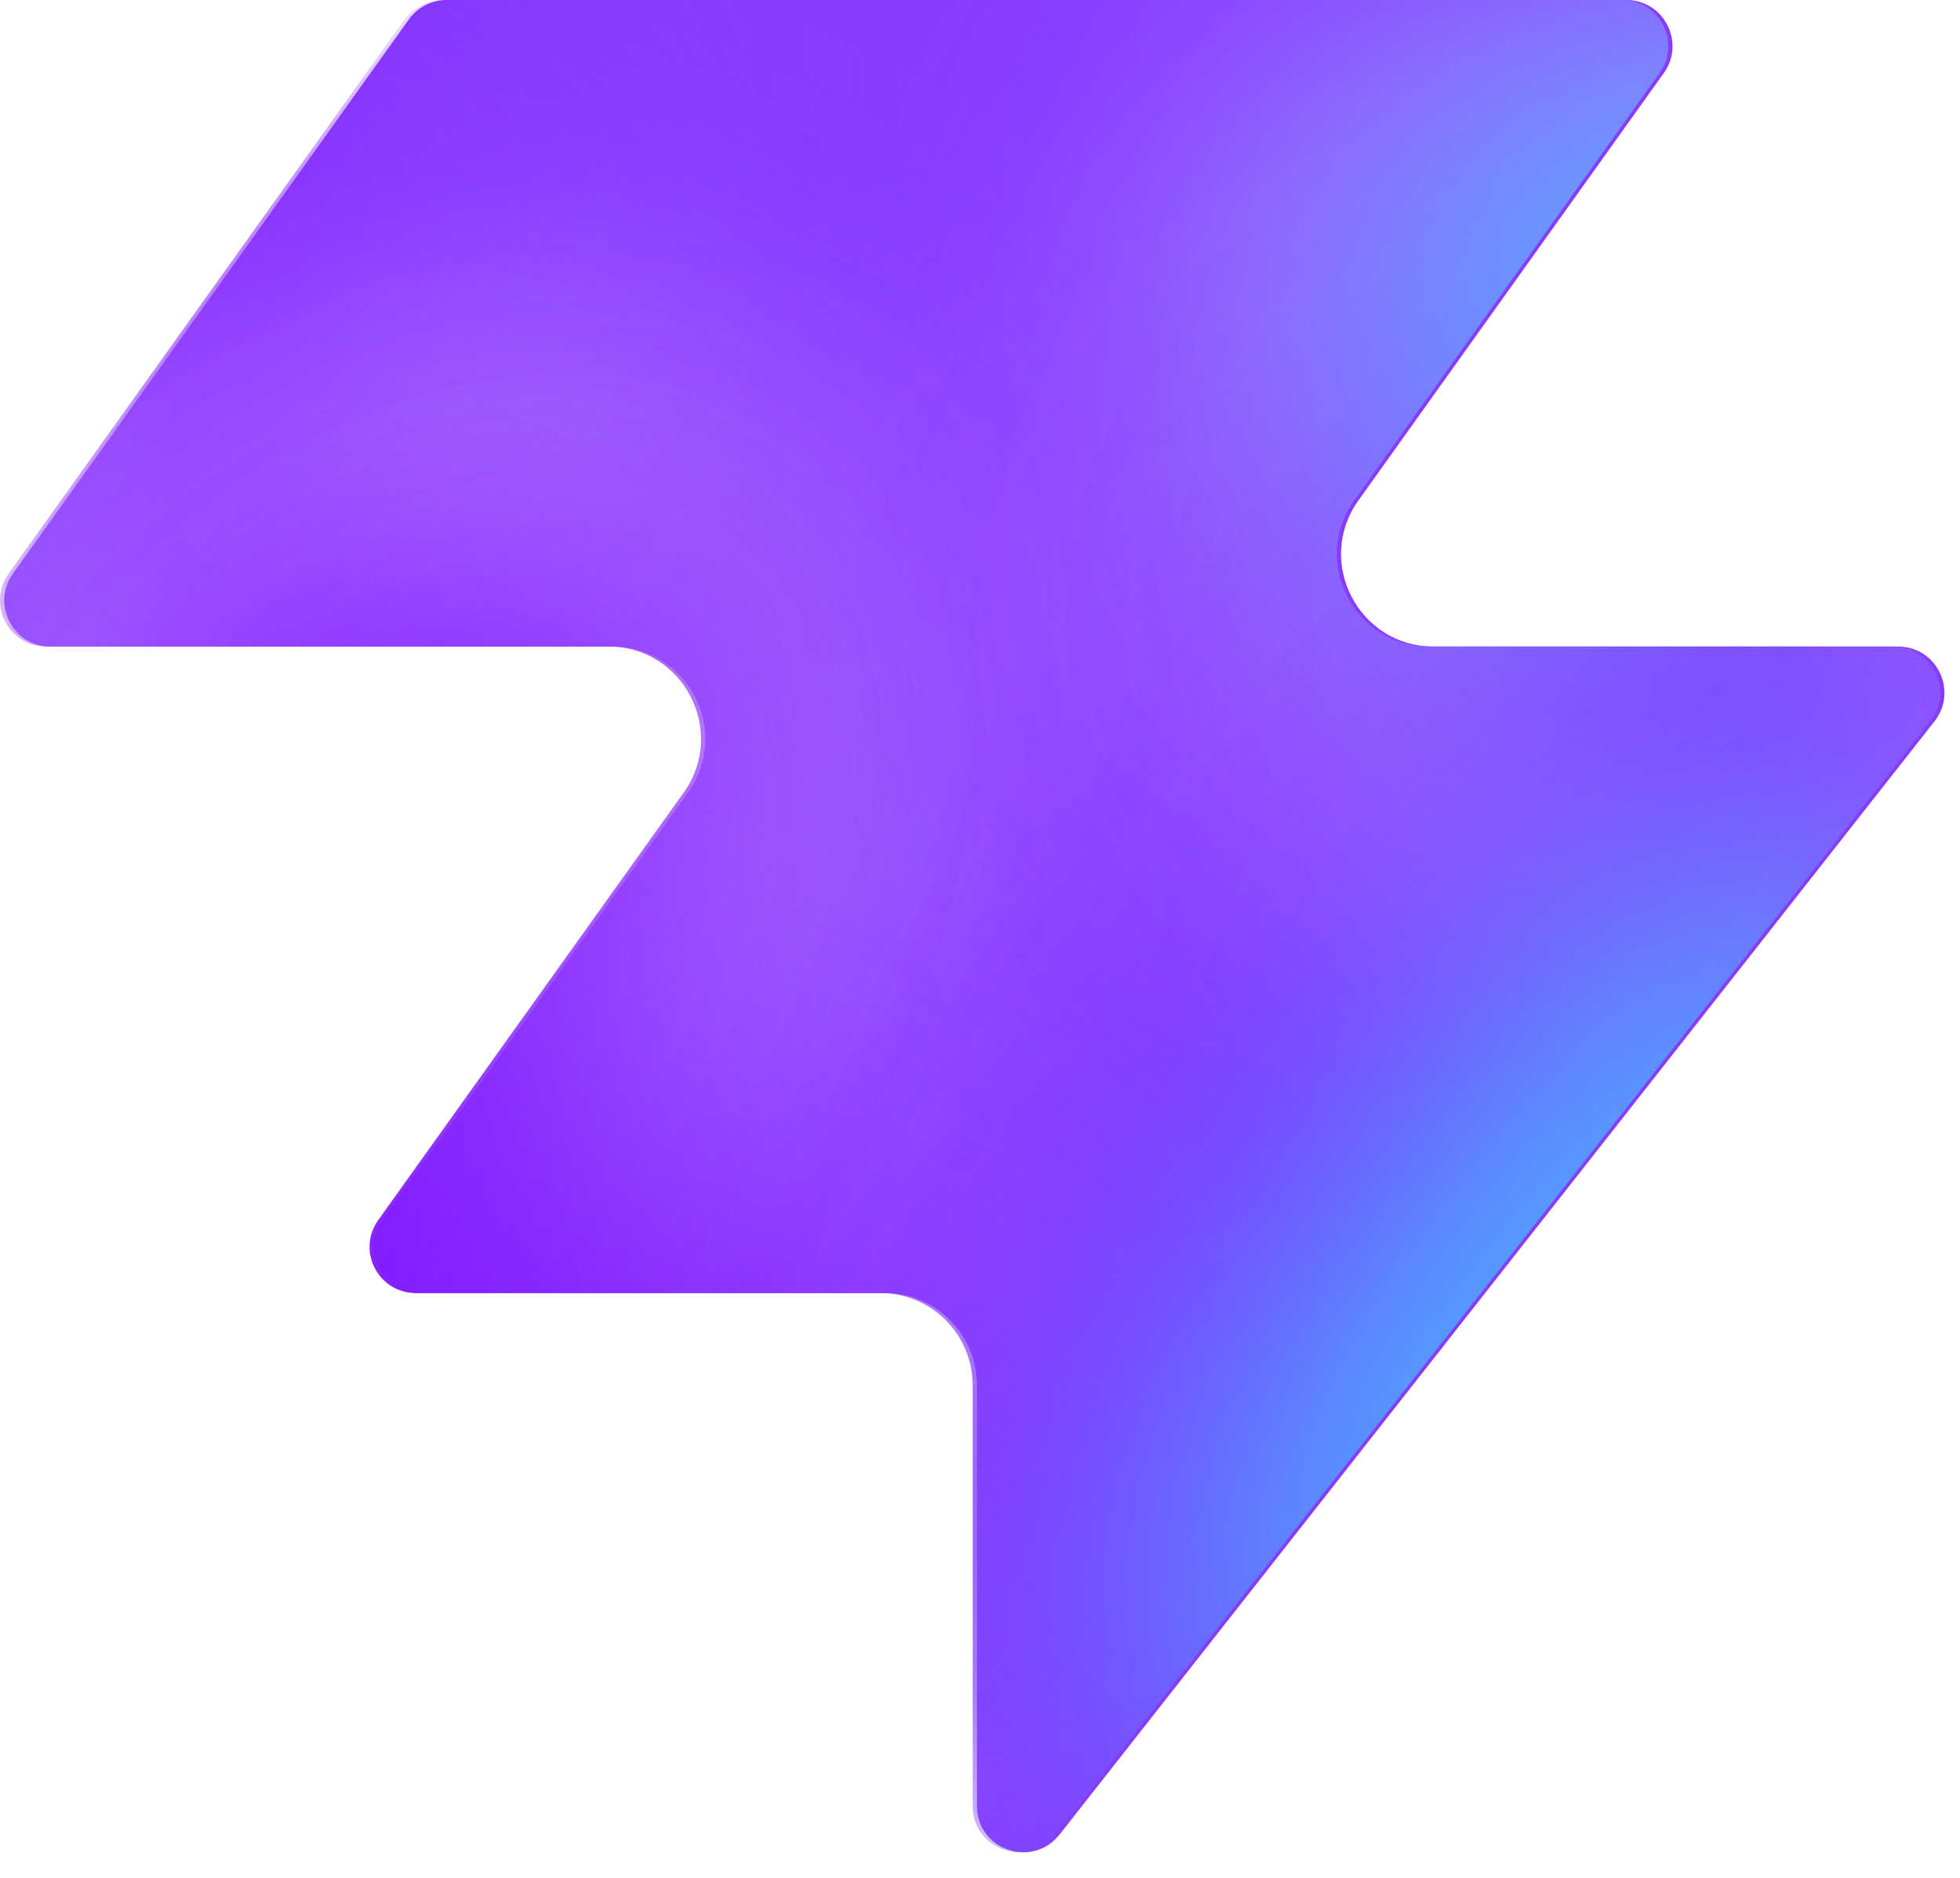
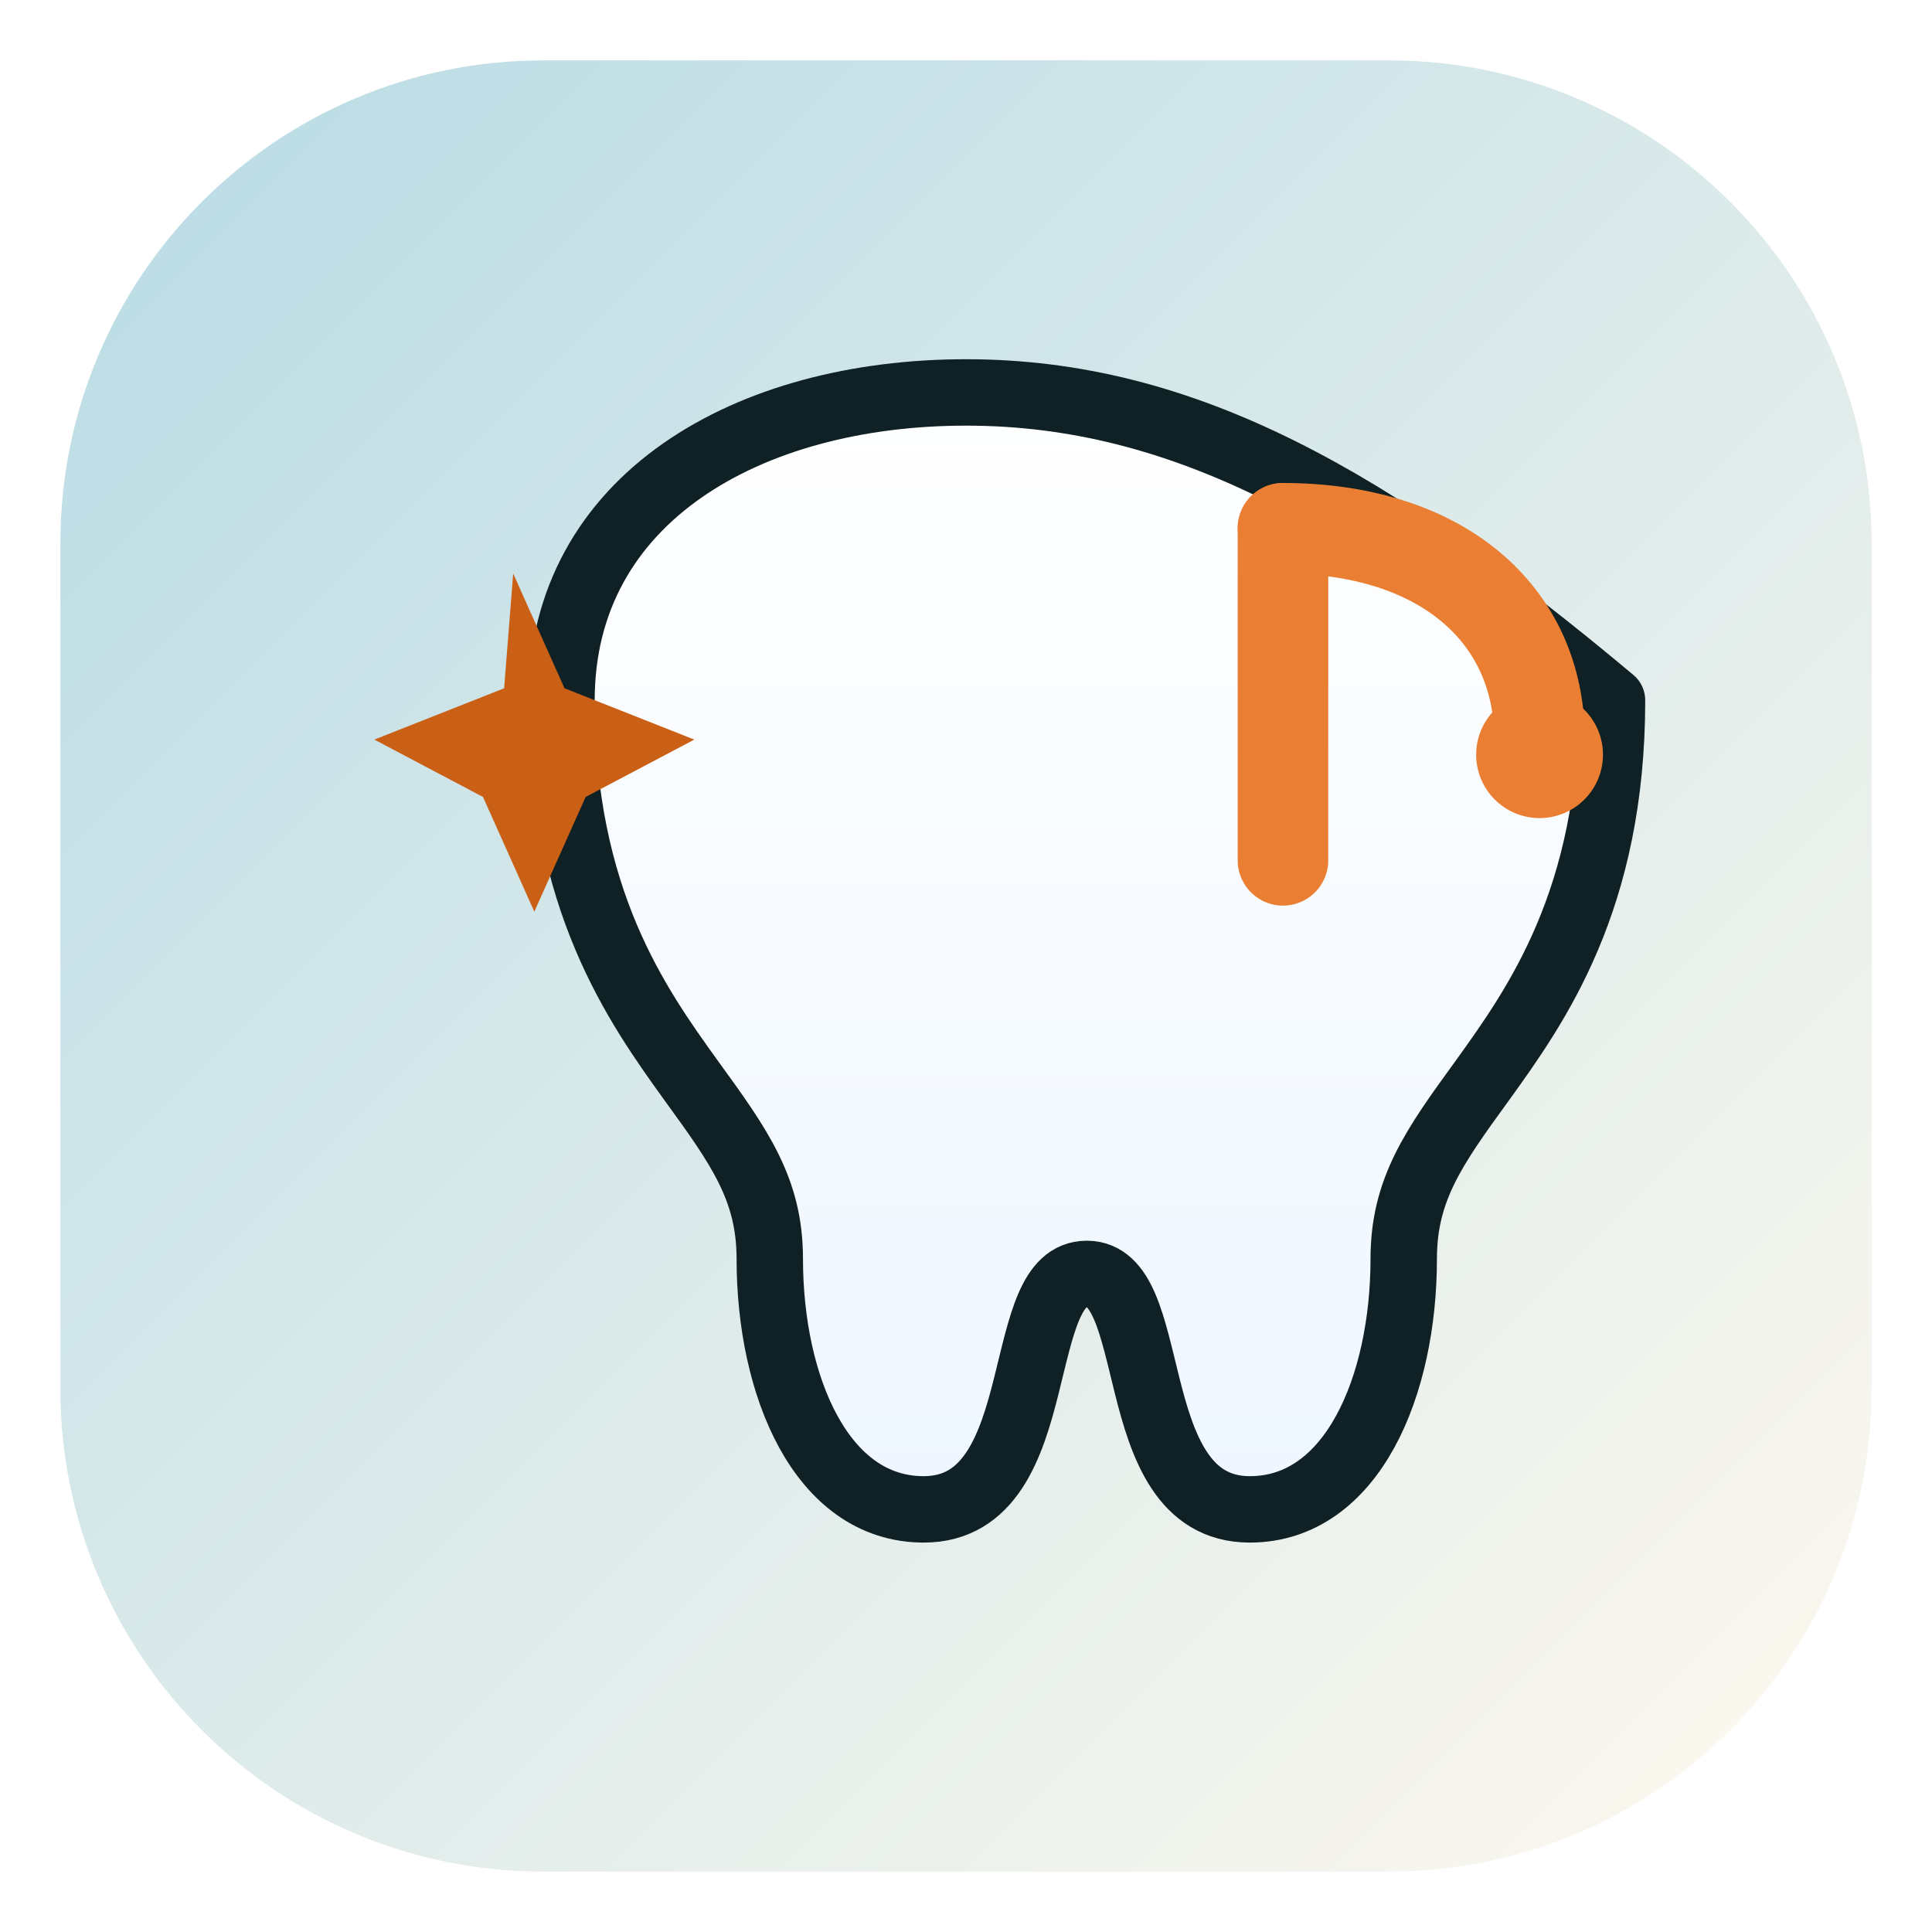
- <svg xmlns="http://www.w3.org/2000/svg" width="48" height="46" fill="none" viewBox="0 0 48 46">
-   <path fill="#863bff" d="M25.946 44.938c-.664.845-2.021.375-2.021-.698V33.937a2.26 2.26 0 0 0-2.262-2.262H10.287c-.92 0-1.456-1.04-.92-1.788l7.48-10.471c1.07-1.497 0-3.578-1.842-3.578H1.237c-.92 0-1.456-1.04-.92-1.788L10.013.474c.214-.297.556-.474.92-.474h28.894c.92 0 1.456 1.04.92 1.788l-7.48 10.471c-1.07 1.498 0 3.579 1.842 3.579h11.377c.943 0 1.473 1.088.89 1.83L25.947 44.94z" style="fill:#863bff;fill:color(display-p3 .525 .23 1);fill-opacity:1" />
-   <mask id="a" width="48" height="46" x="0" y="0" maskUnits="userSpaceOnUse" style="mask-type:alpha">
-     <path fill="#000" d="M25.842 44.938c-.664.844-2.021.375-2.021-.698V33.937a2.26 2.26 0 0 0-2.262-2.262H10.183c-.92 0-1.456-1.04-.92-1.788l7.48-10.471c1.07-1.498 0-3.579-1.842-3.579H1.133c-.92 0-1.456-1.04-.92-1.787L9.91.473c.214-.297.556-.474.92-.474h28.894c.92 0 1.456 1.04.92 1.788l-7.48 10.471c-1.07 1.498 0 3.578 1.842 3.578h11.377c.943 0 1.473 1.088.89 1.832L25.843 44.94z" style="fill:#000;fill-opacity:1" />
-   </mask>
-   <g mask="url(#a)">
-     <g filter="url(#b)">
-       <ellipse cx="5.508" cy="14.704" fill="#ede6ff" rx="5.508" ry="14.704" style="fill:#ede6ff;fill:color(display-p3 .927 .903 1);fill-opacity:1" transform="matrix(.00324 1 1 -.00324 -4.47 31.516)" />
-     </g>
-     <g filter="url(#c)">
-       <ellipse cx="10.399" cy="29.851" fill="#ede6ff" rx="10.399" ry="29.851" style="fill:#ede6ff;fill:color(display-p3 .927 .903 1);fill-opacity:1" transform="matrix(.00324 1 1 -.00324 -39.328 7.883)" />
-     </g>
-     <g filter="url(#d)">
-       <ellipse cx="5.508" cy="30.487" fill="#7e14ff" rx="5.508" ry="30.487" style="fill:#7e14ff;fill:color(display-p3 .492 .077 1);fill-opacity:1" transform="rotate(89.814 -25.913 -14.639)scale(1 -1)" />
-     </g>
-     <g filter="url(#e)">
-       <ellipse cx="5.508" cy="30.599" fill="#7e14ff" rx="5.508" ry="30.599" style="fill:#7e14ff;fill:color(display-p3 .492 .077 1);fill-opacity:1" transform="rotate(89.814 -32.644 -3.334)scale(1 -1)" />
-     </g>
-     <g filter="url(#f)">
-       <ellipse cx="5.508" cy="30.599" fill="#7e14ff" rx="5.508" ry="30.599" style="fill:#7e14ff;fill:color(display-p3 .492 .077 1);fill-opacity:1" transform="matrix(.00324 1 1 -.00324 -34.34 30.47)" />
-     </g>
-     <g filter="url(#g)">
-       <ellipse cx="14.072" cy="22.078" fill="#ede6ff" rx="14.072" ry="22.078" style="fill:#ede6ff;fill:color(display-p3 .927 .903 1);fill-opacity:1" transform="rotate(93.35 24.506 48.493)scale(-1 1)" />
-     </g>
-     <g filter="url(#h)">
-       <ellipse cx="3.47" cy="21.501" fill="#7e14ff" rx="3.47" ry="21.501" style="fill:#7e14ff;fill:color(display-p3 .492 .077 1);fill-opacity:1" transform="rotate(89.009 28.708 47.59)scale(-1 1)" />
-     </g>
-     <g filter="url(#i)">
-       <ellipse cx="3.47" cy="21.501" fill="#7e14ff" rx="3.47" ry="21.501" style="fill:#7e14ff;fill:color(display-p3 .492 .077 1);fill-opacity:1" transform="rotate(89.009 28.708 47.59)scale(-1 1)" />
-     </g>
-     <g filter="url(#j)">
-       <ellipse cx=".387" cy="8.972" fill="#7e14ff" rx="4.407" ry="29.108" style="fill:#7e14ff;fill:color(display-p3 .492 .077 1);fill-opacity:1" transform="rotate(39.51 .387 8.972)" />
-     </g>
-     <g filter="url(#k)">
-       <ellipse cx="47.523" cy="-6.092" fill="#7e14ff" rx="4.407" ry="29.108" style="fill:#7e14ff;fill:color(display-p3 .492 .077 1);fill-opacity:1" transform="rotate(37.892 47.523 -6.092)" />
-     </g>
-     <g filter="url(#l)">
-       <ellipse cx="41.412" cy="6.333" fill="#47bfff" rx="5.971" ry="9.665" style="fill:#47bfff;fill:color(display-p3 .28 .748 1);fill-opacity:1" transform="rotate(37.892 41.412 6.333)" />
-     </g>
-     <g filter="url(#m)">
-       <ellipse cx="-1.879" cy="38.332" fill="#7e14ff" rx="4.407" ry="29.108" style="fill:#7e14ff;fill:color(display-p3 .492 .077 1);fill-opacity:1" transform="rotate(37.892 -1.88 38.332)" />
-     </g>
-     <g filter="url(#n)">
-       <ellipse cx="-1.879" cy="38.332" fill="#7e14ff" rx="4.407" ry="29.108" style="fill:#7e14ff;fill:color(display-p3 .492 .077 1);fill-opacity:1" transform="rotate(37.892 -1.88 38.332)" />
-     </g>
-     <g filter="url(#o)">
-       <ellipse cx="35.651" cy="29.907" fill="#7e14ff" rx="4.407" ry="29.108" style="fill:#7e14ff;fill:color(display-p3 .492 .077 1);fill-opacity:1" transform="rotate(37.892 35.651 29.907)" />
-     </g>
-     <g filter="url(#p)">
-       <ellipse cx="38.418" cy="32.4" fill="#47bfff" rx="5.971" ry="15.297" style="fill:#47bfff;fill:color(display-p3 .28 .748 1);fill-opacity:1" transform="rotate(37.892 38.418 32.4)" />
-     </g>
-   </g>
+ <svg xmlns="http://www.w3.org/2000/svg" viewBox="0 0 64 64" width="64" height="64" role="img" aria-label="BrushBeats tooth music icon">
  <defs>
-     <filter id="b" width="60.045" height="41.654" x="-19.77" y="16.149" color-interpolation-filters="sRGB" filterUnits="userSpaceOnUse">
-       <feFlood flood-opacity="0" result="BackgroundImageFix" />
-       <feBlend in="SourceGraphic" in2="BackgroundImageFix" result="shape" />
-       <feGaussianBlur result="effect1_foregroundBlur_2002_17158" stdDeviation="7.659" />
-     </filter>
-     <filter id="c" width="90.34" height="51.437" x="-54.613" y="-7.533" color-interpolation-filters="sRGB" filterUnits="userSpaceOnUse">
-       <feFlood flood-opacity="0" result="BackgroundImageFix" />
-       <feBlend in="SourceGraphic" in2="BackgroundImageFix" result="shape" />
-       <feGaussianBlur result="effect1_foregroundBlur_2002_17158" stdDeviation="7.659" />
-     </filter>
-     <filter id="d" width="79.355" height="29.4" x="-49.64" y="2.03" color-interpolation-filters="sRGB" filterUnits="userSpaceOnUse">
-       <feFlood flood-opacity="0" result="BackgroundImageFix" />
-       <feBlend in="SourceGraphic" in2="BackgroundImageFix" result="shape" />
-       <feGaussianBlur result="effect1_foregroundBlur_2002_17158" stdDeviation="4.596" />
-     </filter>
-     <filter id="e" width="79.579" height="29.4" x="-45.045" y="20.029" color-interpolation-filters="sRGB" filterUnits="userSpaceOnUse">
-       <feFlood flood-opacity="0" result="BackgroundImageFix" />
-       <feBlend in="SourceGraphic" in2="BackgroundImageFix" result="shape" />
-       <feGaussianBlur result="effect1_foregroundBlur_2002_17158" stdDeviation="4.596" />
-     </filter>
-     <filter id="f" width="79.579" height="29.4" x="-43.513" y="21.178" color-interpolation-filters="sRGB" filterUnits="userSpaceOnUse">
-       <feFlood flood-opacity="0" result="BackgroundImageFix" />
-       <feBlend in="SourceGraphic" in2="BackgroundImageFix" result="shape" />
-       <feGaussianBlur result="effect1_foregroundBlur_2002_17158" stdDeviation="4.596" />
-     </filter>
-     <filter id="g" width="74.749" height="58.852" x="15.756" y="-17.901" color-interpolation-filters="sRGB" filterUnits="userSpaceOnUse">
-       <feFlood flood-opacity="0" result="BackgroundImageFix" />
-       <feBlend in="SourceGraphic" in2="BackgroundImageFix" result="shape" />
-       <feGaussianBlur result="effect1_foregroundBlur_2002_17158" stdDeviation="7.659" />
-     </filter>
-     <filter id="h" width="61.377" height="25.362" x="23.548" y="2.284" color-interpolation-filters="sRGB" filterUnits="userSpaceOnUse">
-       <feFlood flood-opacity="0" result="BackgroundImageFix" />
-       <feBlend in="SourceGraphic" in2="BackgroundImageFix" result="shape" />
-       <feGaussianBlur result="effect1_foregroundBlur_2002_17158" stdDeviation="4.596" />
-     </filter>
-     <filter id="i" width="61.377" height="25.362" x="23.548" y="2.284" color-interpolation-filters="sRGB" filterUnits="userSpaceOnUse">
-       <feFlood flood-opacity="0" result="BackgroundImageFix" />
-       <feBlend in="SourceGraphic" in2="BackgroundImageFix" result="shape" />
-       <feGaussianBlur result="effect1_foregroundBlur_2002_17158" stdDeviation="4.596" />
-     </filter>
-     <filter id="j" width="56.045" height="63.649" x="-27.636" y="-22.853" color-interpolation-filters="sRGB" filterUnits="userSpaceOnUse">
-       <feFlood flood-opacity="0" result="BackgroundImageFix" />
-       <feBlend in="SourceGraphic" in2="BackgroundImageFix" result="shape" />
-       <feGaussianBlur result="effect1_foregroundBlur_2002_17158" stdDeviation="4.596" />
-     </filter>
-     <filter id="k" width="54.814" height="64.646" x="20.116" y="-38.415" color-interpolation-filters="sRGB" filterUnits="userSpaceOnUse">
-       <feFlood flood-opacity="0" result="BackgroundImageFix" />
-       <feBlend in="SourceGraphic" in2="BackgroundImageFix" result="shape" />
-       <feGaussianBlur result="effect1_foregroundBlur_2002_17158" stdDeviation="4.596" />
-     </filter>
-     <filter id="l" width="33.541" height="35.313" x="24.641" y="-11.323" color-interpolation-filters="sRGB" filterUnits="userSpaceOnUse">
-       <feFlood flood-opacity="0" result="BackgroundImageFix" />
-       <feBlend in="SourceGraphic" in2="BackgroundImageFix" result="shape" />
-       <feGaussianBlur result="effect1_foregroundBlur_2002_17158" stdDeviation="4.596" />
-     </filter>
-     <filter id="m" width="54.814" height="64.646" x="-29.286" y="6.009" color-interpolation-filters="sRGB" filterUnits="userSpaceOnUse">
-       <feFlood flood-opacity="0" result="BackgroundImageFix" />
-       <feBlend in="SourceGraphic" in2="BackgroundImageFix" result="shape" />
-       <feGaussianBlur result="effect1_foregroundBlur_2002_17158" stdDeviation="4.596" />
-     </filter>
-     <filter id="n" width="54.814" height="64.646" x="-29.286" y="6.009" color-interpolation-filters="sRGB" filterUnits="userSpaceOnUse">
-       <feFlood flood-opacity="0" result="BackgroundImageFix" />
-       <feBlend in="SourceGraphic" in2="BackgroundImageFix" result="shape" />
-       <feGaussianBlur result="effect1_foregroundBlur_2002_17158" stdDeviation="4.596" />
-     </filter>
-     <filter id="o" width="54.814" height="64.646" x="8.244" y="-2.416" color-interpolation-filters="sRGB" filterUnits="userSpaceOnUse">
-       <feFlood flood-opacity="0" result="BackgroundImageFix" />
-       <feBlend in="SourceGraphic" in2="BackgroundImageFix" result="shape" />
-       <feGaussianBlur result="effect1_foregroundBlur_2002_17158" stdDeviation="4.596" />
-     </filter>
-     <filter id="p" width="39.409" height="43.623" x="18.713" y="10.588" color-interpolation-filters="sRGB" filterUnits="userSpaceOnUse">
-       <feFlood flood-opacity="0" result="BackgroundImageFix" />
-       <feBlend in="SourceGraphic" in2="BackgroundImageFix" result="shape" />
-       <feGaussianBlur result="effect1_foregroundBlur_2002_17158" stdDeviation="4.596" />
-     </filter>
+     <linearGradient id="bg" x1="0" y1="0" x2="1" y2="1">
+       <stop offset="0%" stop-color="#b8dbe5" />
+       <stop offset="100%" stop-color="#fff9ef" />
+     </linearGradient>
+     <linearGradient id="tooth" x1="0" y1="0" x2="0" y2="1">
+       <stop offset="0%" stop-color="#ffffff" />
+       <stop offset="100%" stop-color="#eef6ff" />
+     </linearGradient>
  </defs>
+   <rect x="2" y="2" width="60" height="60" rx="16" fill="url(#bg)" />
+   <path d="M32 13c-7.2 0-13.4 3.5-13.4 10.2 0 6.6 2.5 10.1 4.3 12.6 1.6 2.2 2.6 3.6 2.6 5.9 0 4.2 1.7 8.3 5.1 8.3 2.2 0 2.9-2.1 3.4-4.1.5-2 .8-3.7 2-3.7s1.5 1.7 2 3.7c.5 2 1.2 4.1 3.4 4.1 3.4 0 5.1-4.1 5.1-8.3 0-2.3 1-3.7 2.6-5.9 1.8-2.5 4.3-6 4.3-12.6C45.4 16.5 39.2 13 32 13z" fill="url(#tooth)" stroke="#102125" stroke-width="2.2" stroke-linejoin="round" />
+   <path d="M42.5 17.5v11" stroke="#ea7f33" stroke-width="3" stroke-linecap="round" />
+   <path d="M42.5 17.5c5.2 0 8.5 2.8 8.5 7" fill="none" stroke="#ea7f33" stroke-width="3" stroke-linecap="round" />
+   <circle cx="51" cy="25" r="2.1" fill="#ea7f33" />
+   <path d="M17 19l1.7 3.8L23 24.5l-3.6 1.9-1.7 3.8-1.7-3.8-3.6-1.9 4.3-1.7z" fill="#ca5f16" />
</svg>
